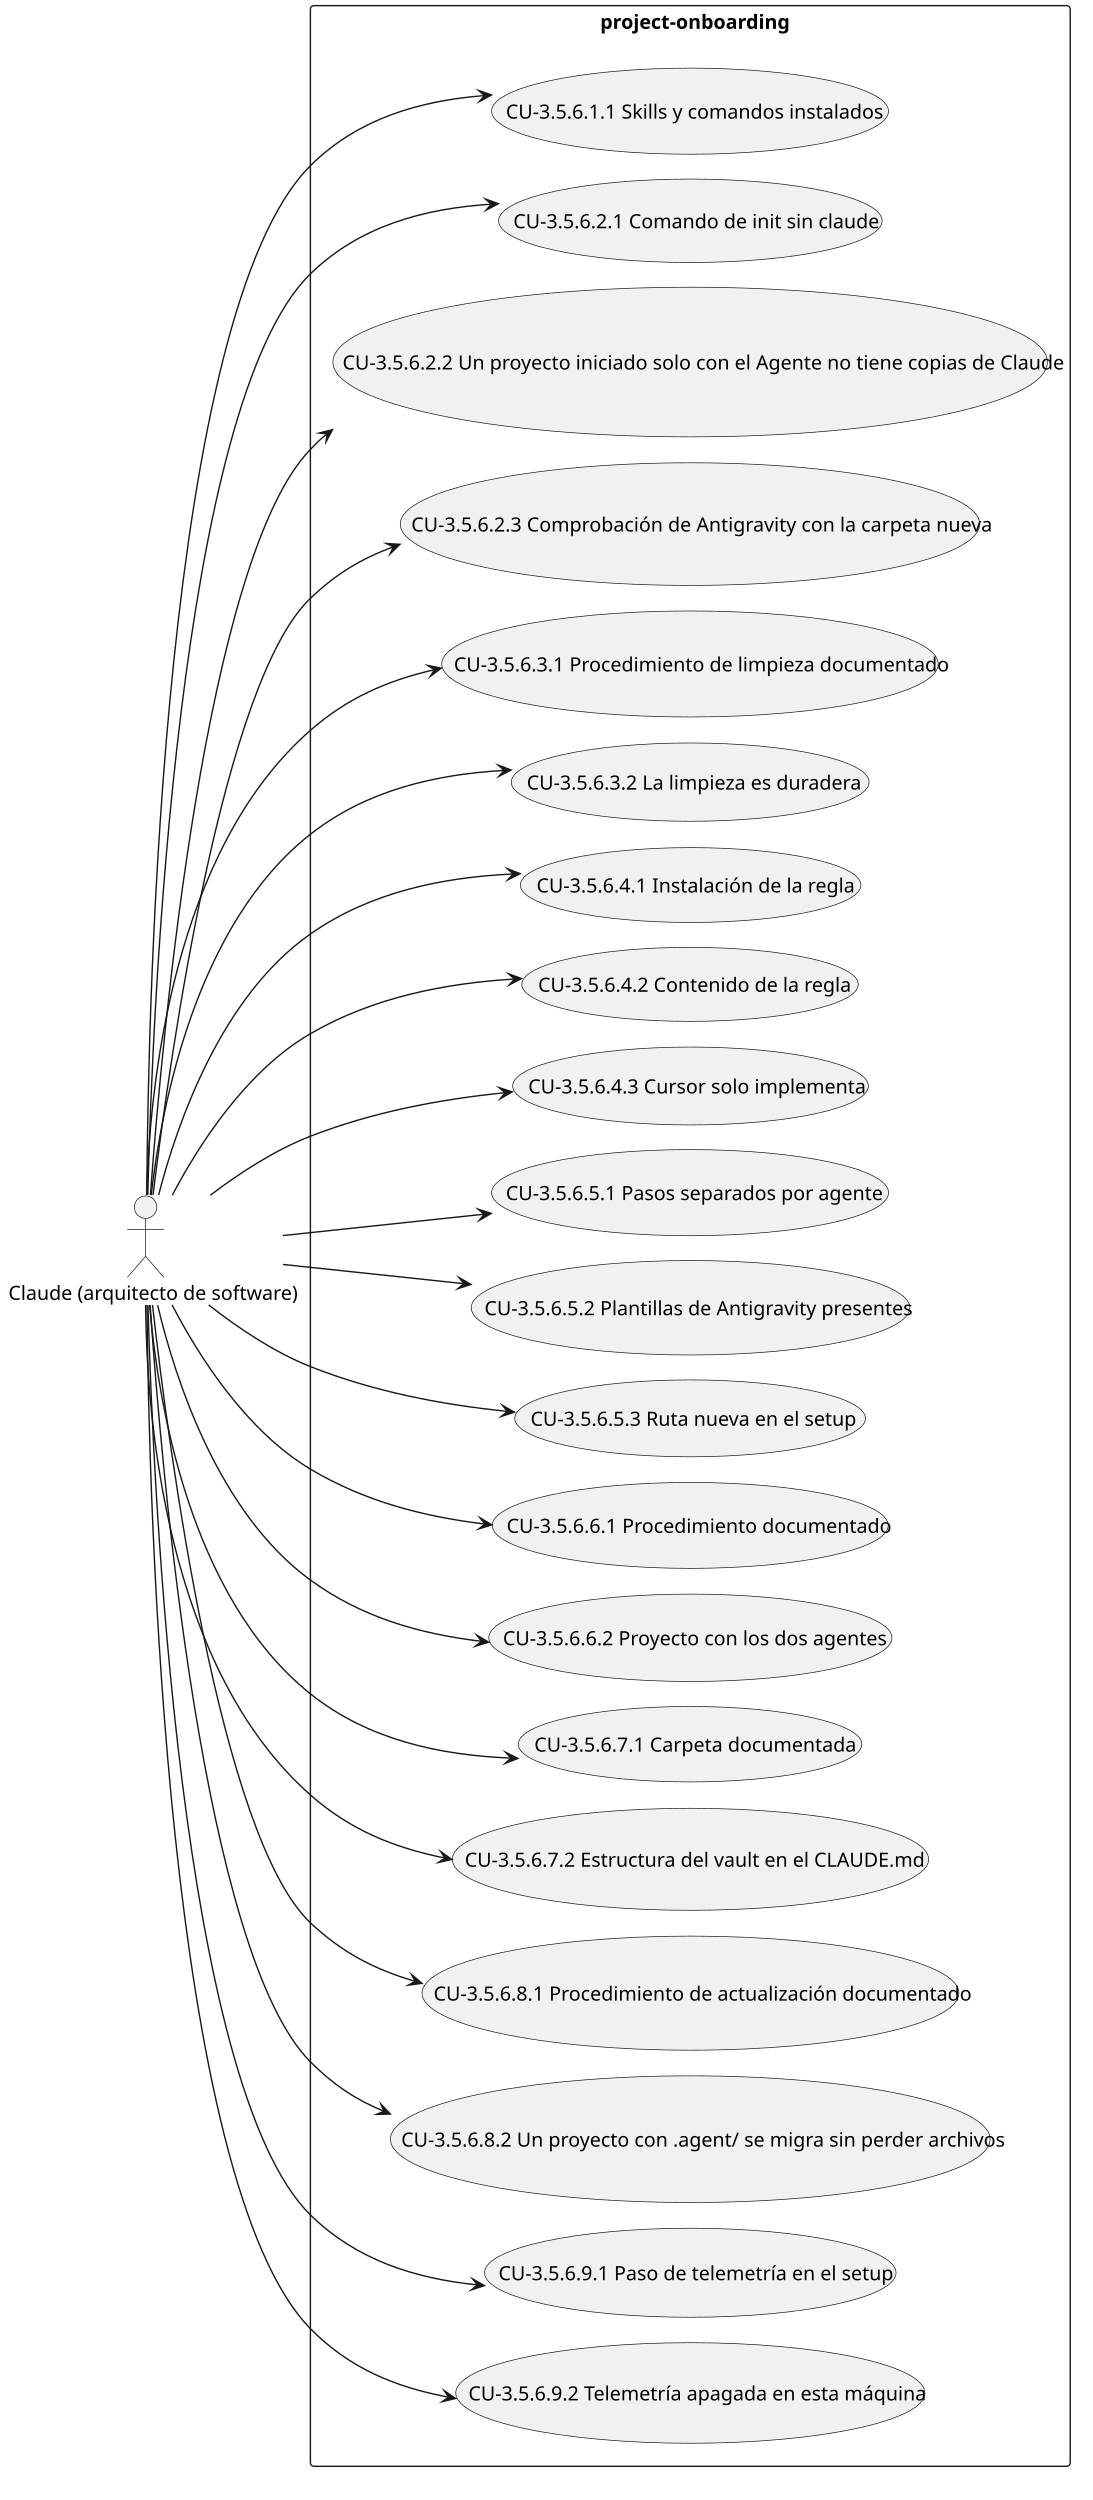
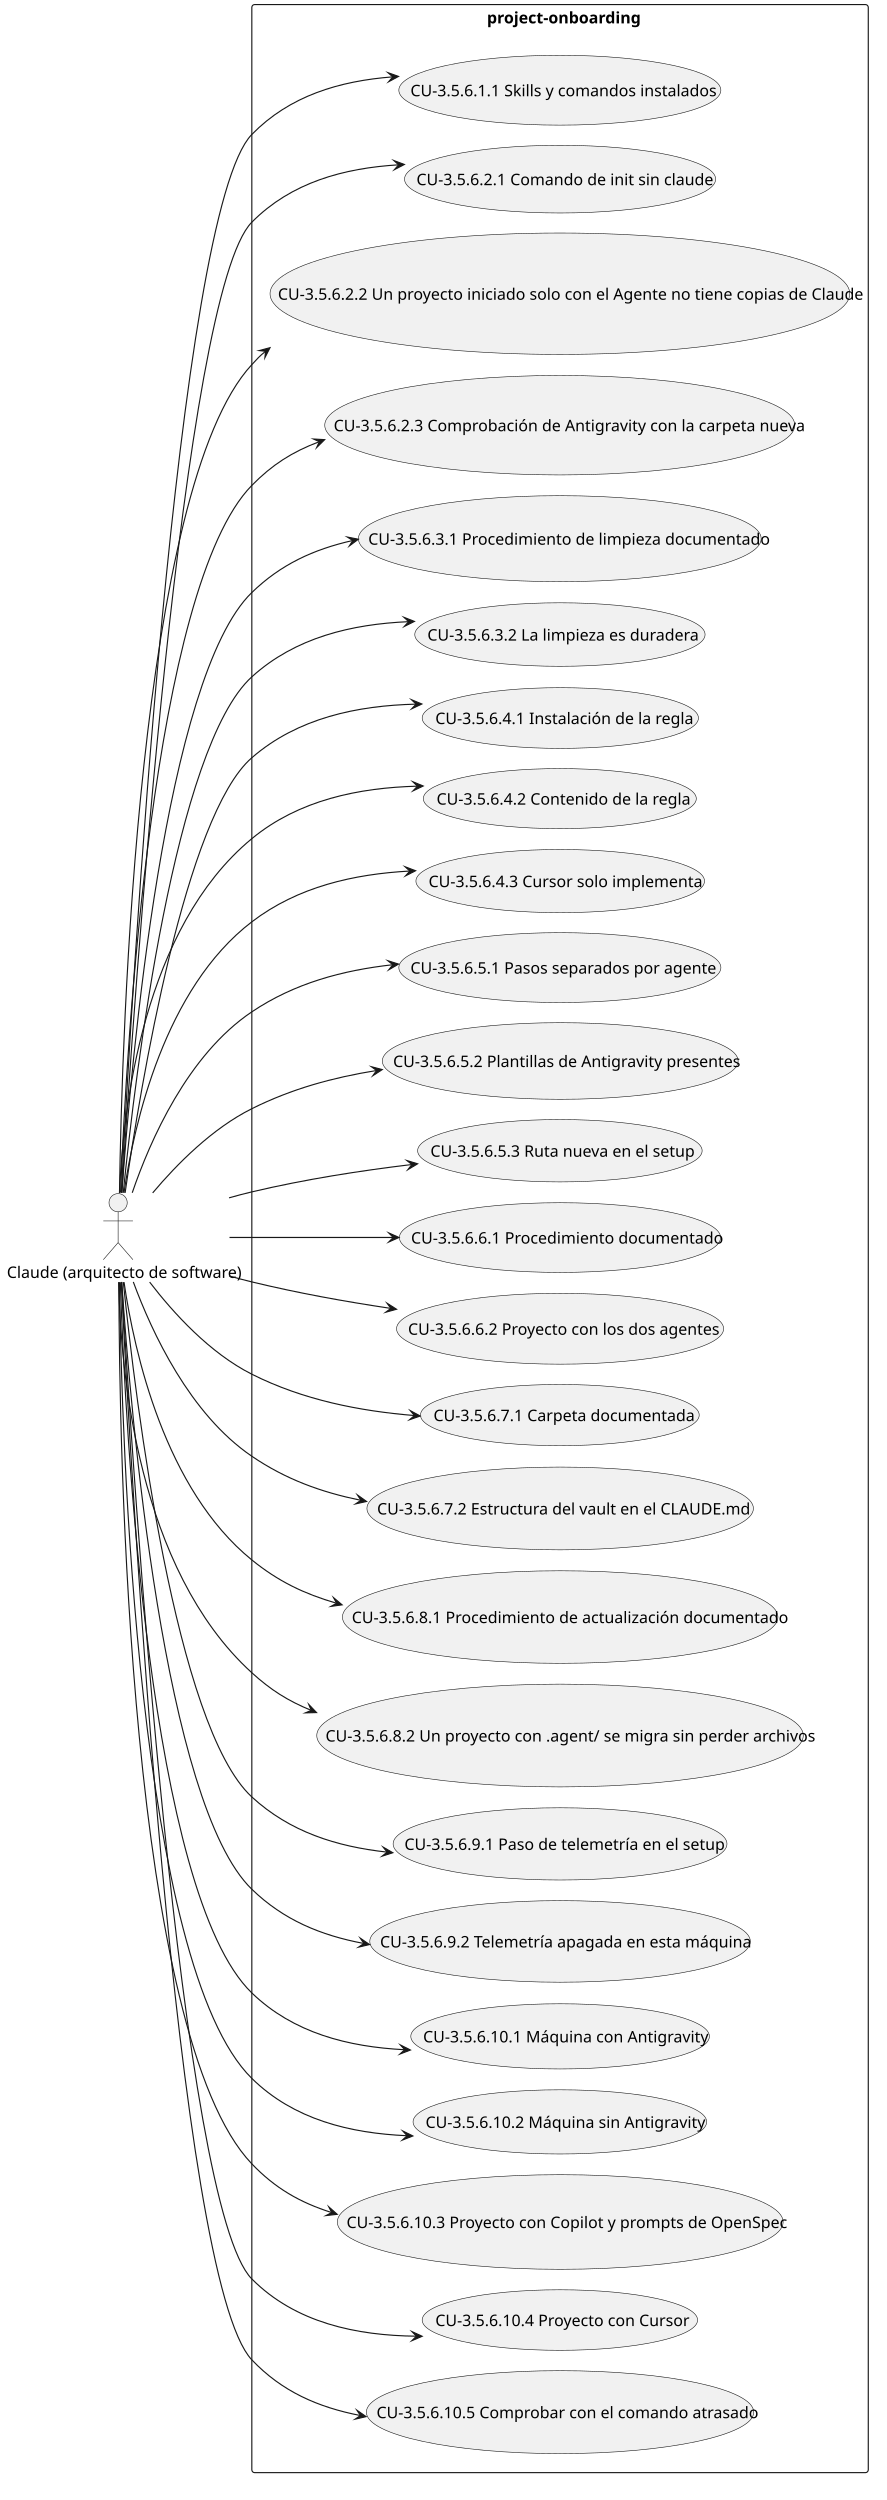
- <svg xmlns="http://www.w3.org/2000/svg" version="1.1" data-diagram-type="DESCRIPTION" style="width:778px;height:1780px;background:#FFFFFF;" width="778px" height="1780px" viewBox="0 0 778 1780" zoomAndPan="magnify" preserveAspectRatio="none" contentStyleType="text/css">
+ <svg xmlns="http://www.w3.org/2000/svg" version="1.1" data-diagram-type="DESCRIPTION" style="width:778px;height:2194px;background:#FFFFFF;" width="778px" height="2194px" viewBox="0 0 778 2194" zoomAndPan="magnify" preserveAspectRatio="none" contentStyleType="text/css">
  <defs />
  <g font-family="sans-serif" lengthAdjust="spacing">
    <g class="cluster" data-qualified-name="project-onboarding" id="ent0002" data-source-line="4">
-       <rect x="221" y="4" width="541" height="1752" fill="none" style="stroke:#181818;stroke-width:1;" rx="2.5" ry="2.5" />
+       <rect x="221" y="4" width="541" height="2166" fill="none" style="stroke:#181818;stroke-width:1;" rx="2.5" ry="2.5" />
      <text x="427.338" y="20.533" fill="#000" font-size="14" textLength="128.324" font-weight="700">project-onboarding</text>
    </g>
    <g class="entity" data-qualified-name="A1" id="ent0001" data-source-line="3">
-       <ellipse cx="103.662" cy="859.5" rx="8" ry="8" fill="#F1F1F1" style="stroke:#181818;stroke-width:0.5;" />
-       <path d="M103.662,867.5 L103.662,894.5 M90.662,875.5 L116.662,875.5 M103.662,894.5 L90.662,909.5 M103.662,894.5 L116.662,909.5" style="stroke:#181818;stroke-width:0.5;" fill="none" />
-       <text x="6" y="925.533" fill="#000" font-size="14" textLength="195.323">Claude (arquitecto de software)</text>
+       <ellipse cx="103.662" cy="1055.5" rx="8" ry="8" fill="#F1F1F1" style="stroke:#181818;stroke-width:0.5;" />
+       <path d="M103.662,1063.5 L103.662,1090.5 M90.662,1071.5 L116.662,1071.5 M103.662,1090.5 L90.662,1105.5 M103.662,1090.5 L116.662,1105.5" style="stroke:#181818;stroke-width:0.5;" fill="none" />
+       <text x="6" y="1121.533" fill="#000" font-size="14" textLength="195.323">Claude (arquitecto de software)</text>
    </g>
    <g class="entity" data-qualified-name="project-onboarding.UC_3_5_6_1_1" id="ent0003" data-source-line="5">
      <ellipse cx="491.31" cy="79.162" rx="141.31" ry="30.662" fill="#F1F1F1" style="stroke:#181818;stroke-width:0.5;" />
      <text x="360.193" y="84.467" fill="#000" font-size="14" textLength="262.233">CU-3.5.6.1.1 Skills y comandos instalados</text>
    </g>
    <g class="entity" data-qualified-name="project-onboarding.UC_3_5_6_2_1" id="ent0004" data-source-line="6">
      <ellipse cx="491.537" cy="157.207" rx="136.537" ry="29.707" fill="#F1F1F1" style="stroke:#181818;stroke-width:0.5;" />
      <text x="365.465" y="162.512" fill="#000" font-size="14" textLength="252.144">CU-3.5.6.2.1 Comando de init sin claude</text>
    </g>
    <g class="entity" data-qualified-name="project-onboarding.UC_3_5_6_2_2" id="ent0005" data-source-line="7">
      <ellipse cx="491.373" cy="257.775" rx="254.373" ry="53.275" fill="#F1F1F1" style="stroke:#181818;stroke-width:0.5;" />
      <text x="243.885" y="263.079" fill="#000" font-size="14" textLength="494.977">CU-3.5.6.2.2 Un proyecto iniciado solo con el Agente no tiene copias de Claude</text>
    </g>
    <g class="entity" data-qualified-name="project-onboarding.UC_3_5_6_2_3" id="ent0006" data-source-line="8">
      <ellipse cx="491.268" cy="373.154" rx="206.268" ry="43.654" fill="#F1F1F1" style="stroke:#181818;stroke-width:0.5;" />
      <text x="292.825" y="378.458" fill="#000" font-size="14" textLength="396.888">CU-3.5.6.2.3 Comprobación de Antigravity con la carpeta nueva</text>
    </g>
    <g class="entity" data-qualified-name="project-onboarding.UC_3_5_6_3_1" id="ent0007" data-source-line="9">
      <ellipse cx="491.262" cy="472.752" rx="176.762" ry="37.752" fill="#F1F1F1" style="stroke:#181818;stroke-width:0.5;" />
      <text x="323.169" y="478.057" fill="#000" font-size="14" textLength="336.185">CU-3.5.6.3.1 Procedimiento de limpieza documentado</text>
    </g>
    <g class="entity" data-qualified-name="project-onboarding.UC_3_5_6_3_2" id="ent0008" data-source-line="10">
      <ellipse cx="491.392" cy="556.878" rx="127.392" ry="27.878" fill="#F1F1F1" style="stroke:#181818;stroke-width:0.5;" />
      <text x="375.051" y="562.183" fill="#000" font-size="14" textLength="232.682">CU-3.5.6.3.2 La limpieza es duradera</text>
    </g>
    <g class="entity" data-qualified-name="project-onboarding.UC_3_5_6_4_1" id="ent0009" data-source-line="11">
      <ellipse cx="491.732" cy="630.146" rx="121.232" ry="26.646" fill="#F1F1F1" style="stroke:#181818;stroke-width:0.5;" />
      <text x="382.002" y="635.451" fill="#000" font-size="14" textLength="219.461">CU-3.5.6.4.1 Instalación de la regla</text>
    </g>
    <g class="entity" data-qualified-name="project-onboarding.UC_3_5_6_4_2" id="ent0010" data-source-line="12">
      <ellipse cx="491.293" cy="700.859" rx="119.793" ry="26.359" fill="#F1F1F1" style="stroke:#181818;stroke-width:0.5;" />
      <text x="383.115" y="706.163" fill="#000" font-size="14" textLength="216.357">CU-3.5.6.4.2 Contenido de la regla</text>
    </g>
    <g class="entity" data-qualified-name="project-onboarding.UC_3_5_6_4_3" id="ent0011" data-source-line="13">
      <ellipse cx="491.65" cy="773.23" rx="126.65" ry="27.73" fill="#F1F1F1" style="stroke:#181818;stroke-width:0.5;" />
      <text x="376.102" y="778.535" fill="#000" font-size="14" textLength="231.096">CU-3.5.6.4.3 Cursor solo implementa</text>
    </g>
    <g class="entity" data-qualified-name="project-onboarding.UC_3_5_6_5_1" id="ent0012" data-source-line="14">
      <ellipse cx="491.329" cy="849.166" rx="141.329" ry="30.666" fill="#F1F1F1" style="stroke:#181818;stroke-width:0.5;" />
      <text x="360.192" y="854.471" fill="#000" font-size="14" textLength="262.274">CU-3.5.6.5.1 Pasos separados por agente</text>
    </g>
    <g class="entity" data-qualified-name="project-onboarding.UC_3_5_6_5_2" id="ent0013" data-source-line="15">
      <ellipse cx="491.649" cy="931.13" rx="156.149" ry="33.63" fill="#F1F1F1" style="stroke:#181818;stroke-width:0.5;" />
      <text x="344.964" y="936.435" fill="#000" font-size="14" textLength="293.371">CU-3.5.6.5.2 Plantillas de Antigravity presentes</text>
    </g>
    <g class="entity" data-qualified-name="project-onboarding.UC_3_5_6_5_3" id="ent0014" data-source-line="16">
      <ellipse cx="491.357" cy="1009.871" rx="124.857" ry="27.371" fill="#F1F1F1" style="stroke:#181818;stroke-width:0.5;" />
      <text x="377.73" y="1015.176" fill="#000" font-size="14" textLength="227.254">CU-3.5.6.5.3 Ruta nueva en el setup</text>
    </g>
    <g class="entity" data-qualified-name="project-onboarding.UC_3_5_6_6_1" id="ent0015" data-source-line="17">
      <ellipse cx="491.454" cy="1086.091" rx="140.954" ry="30.591" fill="#F1F1F1" style="stroke:#181818;stroke-width:0.5;" />
      <text x="360.713" y="1091.395" fill="#000" font-size="14" textLength="261.481">CU-3.5.6.6.1 Procedimiento documentado</text>
    </g>
    <g class="entity" data-qualified-name="project-onboarding.UC_3_5_6_6_2" id="ent0016" data-source-line="18">
      <ellipse cx="491.538" cy="1166.108" rx="143.538" ry="31.108" fill="#F1F1F1" style="stroke:#181818;stroke-width:0.5;" />
      <text x="358.073" y="1171.412" fill="#000" font-size="14" textLength="266.93">CU-3.5.6.6.2 Proyecto con los dos agentes</text>
    </g>
    <g class="entity" data-qualified-name="project-onboarding.UC_3_5_6_7_1" id="ent0017" data-source-line="19">
      <ellipse cx="491.318" cy="1241.864" rx="122.318" ry="26.864" fill="#F1F1F1" style="stroke:#181818;stroke-width:0.5;" />
      <text x="380.418" y="1247.168" fill="#000" font-size="14" textLength="221.799">CU-3.5.6.7.1 Carpeta documentada</text>
    </g>
    <g class="entity" data-qualified-name="project-onboarding.UC_3_5_6_7_2" id="ent0018" data-source-line="20">
      <ellipse cx="491.604" cy="1323.821" rx="169.604" ry="36.321" fill="#F1F1F1" style="stroke:#181818;stroke-width:0.5;" />
      <text x="330.922" y="1329.125" fill="#000" font-size="14" textLength="321.364">CU-3.5.6.7.2 Estructura del vault en el CLAUDE.md</text>
    </g>
    <g class="entity" data-qualified-name="project-onboarding.UC_3_5_6_8_1" id="ent0019" data-source-line="21">
      <ellipse cx="491.609" cy="1419.122" rx="191.109" ry="40.622" fill="#F1F1F1" style="stroke:#181818;stroke-width:0.5;" />
      <text x="308.724" y="1424.427" fill="#000" font-size="14" textLength="365.771">CU-3.5.6.8.1 Procedimiento de actualización documentado</text>
    </g>
    <g class="entity" data-qualified-name="project-onboarding.UC_3_5_6_8_2" id="ent0020" data-source-line="22">
      <ellipse cx="491.479" cy="1523.096" rx="213.479" ry="45.096" fill="#F1F1F1" style="stroke:#181818;stroke-width:0.5;" />
      <text x="285.655" y="1528.4" fill="#000" font-size="14" textLength="411.646">CU-3.5.6.8.2 Un proyecto con .agent/ se migra sin perder archivos</text>
    </g>
    <g class="entity" data-qualified-name="project-onboarding.UC_3_5_6_9_1" id="ent0021" data-source-line="23">
      <ellipse cx="491.498" cy="1618.2" rx="146.498" ry="31.7" fill="#F1F1F1" style="stroke:#181818;stroke-width:0.5;" />
      <text x="354.92" y="1623.504" fill="#000" font-size="14" textLength="273.157">CU-3.5.6.9.1 Paso de telemetría en el setup</text>
    </g>
    <g class="entity" data-qualified-name="project-onboarding.UC_3_5_6_9_2" id="ent0022" data-source-line="24">
      <ellipse cx="491.504" cy="1703.801" rx="167.004" ry="35.801" fill="#F1F1F1" style="stroke:#181818;stroke-width:0.5;" />
      <text x="333.519" y="1709.106" fill="#000" font-size="14" textLength="315.971">CU-3.5.6.9.2 Telemetría apagada en esta máquina</text>
    </g>
-     <g class="link" data-entity-1="ent0001" data-entity-2="ent0003" id="lnk23" data-link-type="dependency">
-       <polygon points="349.943,67.641,340.653,64.369,344.959,68.039,341.289,72.344,349.943,67.641" fill="#181818" style="stroke:#181818;stroke-width:1;stroke-linejoin:miter;stroke-miterlimit:10;" />
-       <path d="M104.512,850.905 C105.41,708.743 116.213,222.154 221,118 C254.614,84.589 298.245,71.763 344.959,68.039" style="stroke:#181818;stroke-width:1;" fill="none" />
-     </g>
-     <g class="link" data-entity-1="ent0001" data-entity-2="ent0004" id="lnk24" data-link-type="dependency">
-       <polygon points="354.824,145.056,345.587,141.638,349.835,145.375,346.098,149.622,354.824,145.056" fill="#181818" style="stroke:#181818;stroke-width:1;stroke-linejoin:miter;stroke-miterlimit:10;" />
-       <path d="M105.224,850.691 C108.529,717.597 126.472,287.101 221,195 C256.028,160.872 301.794,148.447 349.835,145.375" style="stroke:#181818;stroke-width:1;" fill="none" />
-     </g>
-     <g class="link" data-entity-1="ent0001" data-entity-2="ent0005" id="lnk25" data-link-type="dependency">
-       <polygon points="236.757,305.903,227.205,308.302,232.821,308.985,232.137,314.601,236.757,305.903" fill="#181818" style="stroke:#181818;stroke-width:1;stroke-linejoin:miter;stroke-miterlimit:10;" />
-       <path d="M107.105,850.837 C115.621,734.835 146.492,396.357 221,320 C225.946,314.932 227.279,313.324 232.821,308.985" style="stroke:#181818;stroke-width:1;" fill="none" />
-     </g>
-     <g class="link" data-entity-1="ent0001" data-entity-2="ent0006" id="lnk26" data-link-type="dependency">
-       <polygon points="284.77,387.55,274.939,386.956,280.087,389.302,277.741,394.449,284.77,387.55" fill="#181818" style="stroke:#181818;stroke-width:1;stroke-linejoin:miter;stroke-miterlimit:10;" />
-       <path d="M108.952,850.922 C121.239,750.102 158.887,484.976 221,426 C239.155,408.763 256.514,398.118 280.087,389.302" style="stroke:#181818;stroke-width:1;" fill="none" />
-     </g>
-     <g class="link" data-entity-1="ent0001" data-entity-2="ent0007" id="lnk27" data-link-type="dependency">
-       <polygon points="314.231,475.699,304.564,473.818,309.358,476.82,306.356,481.614,314.231,475.699" fill="#181818" style="stroke:#181818;stroke-width:1;stroke-linejoin:miter;stroke-miterlimit:10;" />
-       <path d="M104.386,850.845 C106.445,774.607 122.582,606.181 221,520 C247.084,497.159 275.333,484.643 309.358,476.82" style="stroke:#181818;stroke-width:1;" fill="none" />
-     </g>
-     <g class="link" data-entity-1="ent0001" data-entity-2="ent0008" id="lnk28" data-link-type="dependency">
-       <polygon points="363.949,548.236,354.733,544.763,358.957,548.525,355.195,552.749,363.949,548.236" fill="#181818" style="stroke:#181818;stroke-width:1;stroke-linejoin:miter;stroke-miterlimit:10;" />
-       <path d="M107.632,850.99 C115.069,786.343 139.806,657.818 221,594 C260.915,562.627 309.839,551.367 358.957,548.525" style="stroke:#181818;stroke-width:1;" fill="none" />
-     </g>
-     <g class="link" data-entity-1="ent0001" data-entity-2="ent0009" id="lnk29" data-link-type="dependency">
-       <polygon points="370.346,622.046,361.169,618.469,365.351,622.279,361.542,626.461,370.346,622.046" fill="#181818" style="stroke:#181818;stroke-width:1;stroke-linejoin:miter;stroke-miterlimit:10;" />
-       <path d="M112.944,850.829 C126.305,799.11 157.592,709.42 221,665 C263.893,634.952 315.262,624.614 365.351,622.279" style="stroke:#181818;stroke-width:1;" fill="none" />
-     </g>
-     <g class="link" data-entity-1="ent0001" data-entity-2="ent0010" id="lnk30" data-link-type="dependency">
-       <polygon points="371.306,696.734,362.075,693.302,366.315,697.045,362.572,701.286,371.306,696.734" fill="#181818" style="stroke:#181818;stroke-width:1;stroke-linejoin:miter;stroke-miterlimit:10;" />
-       <path d="M122.69,850.925 C141.767,814.697 175.34,762.517 221,736 C265.88,709.936 316.959,700.119 366.315,697.045" style="stroke:#181818;stroke-width:1;" fill="none" />
-     </g>
-     <g class="link" data-entity-1="ent0001" data-entity-2="ent0011" id="lnk31" data-link-type="dependency">
-       <polygon points="364.667,777.428,355.303,774.378,359.694,777.944,356.128,782.335,364.667,777.428" fill="#181818" style="stroke:#181818;stroke-width:1;stroke-linejoin:miter;stroke-miterlimit:10;" />
-       <path d="M149.752,851 C170.22,835.434 195.508,818.892 221,809 C266.107,791.496 313.324,782.753 359.694,777.944" style="stroke:#181818;stroke-width:1;" fill="none" />
-     </g>
-     <g class="link" data-entity-1="ent0001" data-entity-2="ent0012" id="lnk32" data-link-type="dependency">
-       <polygon points="349.773,863.948,340.4,860.921,344.8,864.476,341.245,868.876,349.773,863.948" fill="#181818" style="stroke:#181818;stroke-width:1;stroke-linejoin:miter;stroke-miterlimit:10;" />
-       <path d="M201.406,879.707 C246.294,874.939 295.52,869.71 344.8,864.476" style="stroke:#181818;stroke-width:1;" fill="none" />
-     </g>
-     <g class="link" data-entity-1="ent0001" data-entity-2="ent0013" id="lnk33" data-link-type="dependency">
-       <polygon points="335.304,914.515,326.777,909.587,330.332,913.987,325.932,917.542,335.304,914.515" fill="#181818" style="stroke:#181818;stroke-width:1;stroke-linejoin:miter;stroke-miterlimit:10;" />
-       <path d="M201.406,900.293 C241.939,904.598 285.091,909.182 330.332,913.987" style="stroke:#181818;stroke-width:1;" fill="none" />
-     </g>
-     <g class="link" data-entity-1="ent0001" data-entity-2="ent0014" id="lnk34" data-link-type="dependency">
-       <polygon points="366.241,1005.481,357.708,1000.564,361.269,1004.959,356.873,1008.52,366.241,1005.481" fill="#181818" style="stroke:#181818;stroke-width:1;stroke-linejoin:miter;stroke-miterlimit:10;" />
-       <path d="M148.526,929.073 C169.161,945.266 194.916,962.65 221,973 C266.544,991.071 314.464,1000.05 361.269,1004.959" style="stroke:#181818;stroke-width:1;" fill="none" />
-     </g>
-     <g class="link" data-entity-1="ent0001" data-entity-2="ent0015" id="lnk35" data-link-type="dependency">
-       <polygon points="350.225,1085.733,341.771,1080.68,345.261,1085.132,340.81,1088.622,350.225,1085.733" fill="#181818" style="stroke:#181818;stroke-width:1;stroke-linejoin:miter;stroke-miterlimit:10;" />
-       <path d="M122.488,929.042 C141.516,965.611 175.147,1018.617 221,1046 C259.478,1068.979 301.428,1079.826 345.261,1085.132" style="stroke:#181818;stroke-width:1;" fill="none" />
-     </g>
-     <g class="link" data-entity-1="ent0001" data-entity-2="ent0016" id="lnk36" data-link-type="dependency">
-       <polygon points="347.877,1169.211,339.409,1164.182,342.912,1168.624,338.47,1172.127,347.877,1169.211" fill="#181818" style="stroke:#181818;stroke-width:1;stroke-linejoin:miter;stroke-miterlimit:10;" />
-       <path d="M112.232,929.292 C124.961,982.79 155.725,1077.331 221,1125 C257.309,1151.516 298.817,1163.411 342.912,1168.624" style="stroke:#181818;stroke-width:1;" fill="none" />
-     </g>
-     <g class="link" data-entity-1="ent0001" data-entity-2="ent0017" id="lnk37" data-link-type="dependency">
-       <polygon points="368.768,1251.969,359.937,1247.607,363.772,1251.766,359.613,1255.601,368.768,1251.969" fill="#181818" style="stroke:#181818;stroke-width:1;stroke-linejoin:miter;stroke-miterlimit:10;" />
-       <path d="M106.514,929.141 C112.288,997.237 134.623,1136.835 221,1206 C261.992,1238.824 313.256,1249.715 363.772,1251.766" style="stroke:#181818;stroke-width:1;" fill="none" />
-     </g>
-     <g class="link" data-entity-1="ent0001" data-entity-2="ent0018" id="lnk38" data-link-type="dependency">
-       <polygon points="321.737,1323.922,313.7,1318.228,316.834,1322.937,312.125,1326.071,321.737,1323.922" fill="#181818" style="stroke:#181818;stroke-width:1;stroke-linejoin:miter;stroke-miterlimit:10;" />
-       <path d="M103.684,929.203 C104.339,1008.212 117.866,1186.798 221,1278 C248.912,1302.683 280.144,1315.569 316.834,1322.937" style="stroke:#181818;stroke-width:1;" fill="none" />
-     </g>
-     <g class="link" data-entity-1="ent0001" data-entity-2="ent0019" id="lnk39" data-link-type="dependency">
-       <polygon points="300.438,1412.138,292.925,1405.77,295.64,1410.733,290.677,1413.447,300.438,1412.138" fill="#181818" style="stroke:#181818;stroke-width:1;stroke-linejoin:miter;stroke-miterlimit:10;" />
-       <path d="M108.599,929.237 C120.2,1032.511 156.662,1308.115 221,1369 C243.121,1389.933 266.226,1402.12 295.64,1410.733" style="stroke:#181818;stroke-width:1;" fill="none" />
-     </g>
-     <g class="link" data-entity-1="ent0001" data-entity-2="ent0020" id="lnk40" data-link-type="dependency">
-       <polygon points="277.931,1505.214,271.19,1498.033,273.323,1503.272,268.084,1505.406,277.931,1505.214" fill="#181818" style="stroke:#181818;stroke-width:1;stroke-linejoin:miter;stroke-miterlimit:10;" />
-       <path d="M106.906,929.376 C114.903,1046.837 144.548,1391.362 221,1468 C237.188,1484.227 252.172,1494.362 273.323,1503.272" style="stroke:#181818;stroke-width:1;" fill="none" />
-     </g>
-     <g class="link" data-entity-1="ent0001" data-entity-2="ent0021" id="lnk41" data-link-type="dependency">
-       <polygon points="344.939,1627.372,336.397,1622.47,339.965,1626.859,335.576,1630.428,344.939,1627.372" fill="#181818" style="stroke:#181818;stroke-width:1;stroke-linejoin:miter;stroke-miterlimit:10;" />
-       <path d="M105.346,929.281 C109.035,1061.262 128.049,1485.616 221,1577 C253.567,1609.018 294.902,1622.21 339.965,1626.859" style="stroke:#181818;stroke-width:1;" fill="none" />
-     </g>
-     <g class="link" data-entity-1="ent0001" data-entity-2="ent0022" id="lnk42" data-link-type="dependency">
-       <polygon points="324.377,1707.695,316.257,1702.12,319.461,1706.783,314.798,1709.986,324.377,1707.695" fill="#181818" style="stroke:#181818;stroke-width:1;stroke-linejoin:miter;stroke-miterlimit:10;" />
-       <path d="M104.637,929.295 C105.976,1071.044 118.143,1553.221 221,1658 C248.349,1685.86 281.027,1699.654 319.461,1706.783" style="stroke:#181818;stroke-width:1;" fill="none" />
+     <g class="entity" data-qualified-name="project-onboarding.UC_3_5_6_10_1" id="ent0023" data-source-line="25">
+       <ellipse cx="491.537" cy="1787.107" rx="131.037" ry="28.607" fill="#F1F1F1" style="stroke:#181818;stroke-width:0.5;" />
+       <text x="371.306" y="1792.412" fill="#000" font-size="14" textLength="240.461">CU-3.5.6.10.1 Máquina con Antigravity</text>
+     </g>
+     <g class="entity" data-qualified-name="project-onboarding.UC_3_5_6_10_2" id="ent0024" data-source-line="26">
+       <ellipse cx="491.344" cy="1862.169" rx="128.844" ry="28.169" fill="#F1F1F1" style="stroke:#181818;stroke-width:0.5;" />
+       <text x="373.451" y="1867.473" fill="#000" font-size="14" textLength="235.785">CU-3.5.6.10.2 Máquina sin Antigravity</text>
+     </g>
+     <g class="entity" data-qualified-name="project-onboarding.UC_3_5_6_10_3" id="ent0025" data-source-line="27">
+       <ellipse cx="491.642" cy="1950.028" rx="195.642" ry="41.528" fill="#F1F1F1" style="stroke:#181818;stroke-width:0.5;" />
+       <text x="304.098" y="1955.333" fill="#000" font-size="14" textLength="375.088">CU-3.5.6.10.3 Proyecto con Copilot y prompts de OpenSpec</text>
+     </g>
+     <g class="entity" data-qualified-name="project-onboarding.UC_3_5_6_10_4" id="ent0026" data-source-line="28">
+       <ellipse cx="491.358" cy="2036.072" rx="120.858" ry="26.572" fill="#F1F1F1" style="stroke:#181818;stroke-width:0.5;" />
+       <text x="382.031" y="2041.376" fill="#000" font-size="14" textLength="218.654">CU-3.5.6.10.4 Proyecto con Cursor</text>
+     </g>
+     <g class="entity" data-qualified-name="project-onboarding.UC_3_5_6_10_5" id="ent0027" data-source-line="29">
+       <ellipse cx="491.496" cy="2116.899" rx="169.996" ry="36.399" fill="#F1F1F1" style="stroke:#181818;stroke-width:0.5;" />
+       <text x="330.407" y="2122.204" fill="#000" font-size="14" textLength="322.178">CU-3.5.6.10.5 Comprobar con el comando atrasado</text>
+     </g>
+     <g class="link" data-entity-1="ent0001" data-entity-2="ent0003" id="lnk28" data-link-type="dependency">
+       <polygon points="349.732,67.058,340.45,63.765,344.747,67.444,341.068,71.741,349.732,67.058" fill="#181818" style="stroke:#181818;stroke-width:1;stroke-linejoin:miter;stroke-miterlimit:10;" />
+       <path d="M106.447,1046.72 C115.382,873.772 154.891,185.711 221,118 C254.191,84.004 297.872,71.076 344.747,67.444" style="stroke:#181818;stroke-width:1;" fill="none" />
+     </g>
+     <g class="link" data-entity-1="ent0001" data-entity-2="ent0004" id="lnk29" data-link-type="dependency">
+       <polygon points="354.86,144.347,345.636,140.895,349.869,144.647,346.117,148.881,354.86,144.347" fill="#181818" style="stroke:#181818;stroke-width:1;stroke-linejoin:miter;stroke-miterlimit:10;" />
+       <path d="M106.861,1046.837 C117.113,882.797 160.017,256.6 221,195 C255.573,160.078 301.542,147.559 349.869,144.647" style="stroke:#181818;stroke-width:1;" fill="none" />
+     </g>
+     <g class="link" data-entity-1="ent0001" data-entity-2="ent0005" id="lnk30" data-link-type="dependency">
+       <polygon points="236.965,305.123,227.451,307.668,233.076,308.266,232.478,313.891,236.965,305.123" fill="#181818" style="stroke:#181818;stroke-width:1;stroke-linejoin:miter;stroke-miterlimit:10;" />
+       <path d="M104.855,1047 C106.952,906.286 121.407,427.377 221,320 C225.979,314.632 227.432,312.826 233.076,308.266" style="stroke:#181818;stroke-width:1;" fill="none" />
+     </g>
+     <g class="link" data-entity-1="ent0001" data-entity-2="ent0006" id="lnk31" data-link-type="dependency">
+       <polygon points="284.922,385.834,275.088,385.276,280.245,387.603,277.919,392.759,284.922,385.834" fill="#181818" style="stroke:#181818;stroke-width:1;stroke-linejoin:miter;stroke-miterlimit:10;" />
+       <path d="M105.803,1046.614 C110.881,918.246 133.623,515.095 221,426 C238.863,407.786 256.353,396.639 280.245,387.603" style="stroke:#181818;stroke-width:1;" fill="none" />
+     </g>
+     <g class="link" data-entity-1="ent0001" data-entity-2="ent0007" id="lnk32" data-link-type="dependency">
+       <polygon points="314.485,473.223,304.823,471.313,309.609,474.329,306.593,479.115,314.485,473.223" fill="#181818" style="stroke:#181818;stroke-width:1;stroke-linejoin:miter;stroke-miterlimit:10;" />
+       <path d="M106.963,1046.925 C115.079,931.212 144.942,593.785 221,520 C246.396,495.363 274.959,482.191 309.609,474.329" style="stroke:#181818;stroke-width:1;" fill="none" />
+     </g>
+     <g class="link" data-entity-1="ent0001" data-entity-2="ent0008" id="lnk33" data-link-type="dependency">
+       <polygon points="363.661,545.353,354.495,541.751,358.666,545.572,354.845,549.743,363.661,545.353" fill="#181818" style="stroke:#181818;stroke-width:1;stroke-linejoin:miter;stroke-miterlimit:10;" />
+       <path d="M108.162,1046.689 C118.834,941.125 153.505,655.304 221,594 C259.106,559.39 308.625,547.763 358.666,545.572" style="stroke:#181818;stroke-width:1;" fill="none" />
+     </g>
+     <g class="link" data-entity-1="ent0001" data-entity-2="ent0009" id="lnk34" data-link-type="dependency">
+       <polygon points="370.197,617.834,361.103,614.054,365.199,617.956,361.297,622.051,370.197,617.834" fill="#181818" style="stroke:#181818;stroke-width:1;stroke-linejoin:miter;stroke-miterlimit:10;" />
+       <path d="M109.788,1046.876 C123.389,952.36 162.662,715.652 221,665 C261.347,629.969 313.74,619.204 365.199,617.956" style="stroke:#181818;stroke-width:1;" fill="none" />
+     </g>
+     <g class="link" data-entity-1="ent0001" data-entity-2="ent0010" id="lnk35" data-link-type="dependency">
+       <polygon points="371.364,689.802,362.258,686.049,366.366,689.938,362.476,694.046,371.364,689.802" fill="#181818" style="stroke:#181818;stroke-width:1;stroke-linejoin:miter;stroke-miterlimit:10;" />
+       <path d="M104.876,1046.839 C107.885,973.21 125.743,814.509 221,736 C262.324,701.942 314.982,691.34 366.366,689.938" style="stroke:#181818;stroke-width:1;" fill="none" />
+     </g>
+     <g class="link" data-entity-1="ent0001" data-entity-2="ent0011" id="lnk36" data-link-type="dependency">
+       <polygon points="364.692,764.156,355.487,760.654,359.699,764.429,355.923,768.642,364.692,764.156" fill="#181818" style="stroke:#181818;stroke-width:1;stroke-linejoin:miter;stroke-miterlimit:10;" />
+       <path d="M108.792,1046.928 C117.774,985.534 144.533,867.461 221,809 C261.406,778.108 310.549,767.116 359.699,764.429" style="stroke:#181818;stroke-width:1;" fill="none" />
+     </g>
+     <g class="link" data-entity-1="ent0001" data-entity-2="ent0012" id="lnk37" data-link-type="dependency">
+       <polygon points="349.731,846.088,340.344,843.108,344.762,846.641,341.229,851.059,349.731,846.088" fill="#181818" style="stroke:#181818;stroke-width:1;stroke-linejoin:miter;stroke-miterlimit:10;" />
+       <path d="M116.052,1046.775 C131.807,1000.709 164.711,925.798 221,888 C258.482,862.831 300.534,851.567 344.762,846.641" style="stroke:#181818;stroke-width:1;" fill="none" />
+     </g>
+     <g class="link" data-entity-1="ent0001" data-entity-2="ent0013" id="lnk38" data-link-type="dependency">
+       <polygon points="335.459,938.655,325.934,936.148,330.523,939.456,327.215,944.045,335.459,938.655" fill="#181818" style="stroke:#181818;stroke-width:1;stroke-linejoin:miter;stroke-miterlimit:10;" />
+       <path d="M133.988,1046.888 C155.29,1021.599 186.325,990.282 221,973 C256.07,955.521 291.691,945.754 330.523,939.456" style="stroke:#181818;stroke-width:1;" fill="none" />
+     </g>
+     <g class="link" data-entity-1="ent0001" data-entity-2="ent0014" id="lnk39" data-link-type="dependency">
+       <polygon points="366.469,1021.362,357.053,1018.473,361.505,1021.963,358.016,1026.415,366.469,1021.362" fill="#181818" style="stroke:#181818;stroke-width:1;stroke-linejoin:miter;stroke-miterlimit:10;" />
+       <path d="M201.017,1051.238 C207.737,1049.319 214.444,1047.547 221,1046 C267.975,1034.914 315.456,1027.541 361.505,1021.963" style="stroke:#181818;stroke-width:1;" fill="none" />
+     </g>
+     <g class="link" data-entity-1="ent0001" data-entity-2="ent0015" id="lnk40" data-link-type="dependency">
+       <polygon points="350.14,1086,341.14,1082,345.14,1086,341.14,1090,350.14,1086" fill="#181818" style="stroke:#181818;stroke-width:1;stroke-linejoin:miter;stroke-miterlimit:10;" />
+       <path d="M201.406,1086 C246.405,1086 295.762,1086 345.14,1086" style="stroke:#181818;stroke-width:1;" fill="none" />
+     </g>
+     <g class="link" data-entity-1="ent0001" data-entity-2="ent0016" id="lnk41" data-link-type="dependency">
+       <polygon points="347.993,1148.994,339.685,1143.705,343.048,1148.253,338.499,1151.617,347.993,1148.994" fill="#181818" style="stroke:#181818;stroke-width:1;stroke-linejoin:miter;stroke-miterlimit:10;" />
+       <path d="M201.075,1119.734 C207.782,1121.643 214.469,1123.423 221,1125 C261.828,1134.862 301.793,1142.073 343.048,1148.253" style="stroke:#181818;stroke-width:1;" fill="none" />
+     </g>
+     <g class="link" data-entity-1="ent0001" data-entity-2="ent0017" id="lnk42" data-link-type="dependency">
+       <polygon points="368.732,1242.696,360.091,1237.971,363.749,1242.286,359.434,1245.944,368.732,1242.696" fill="#181818" style="stroke:#181818;stroke-width:1;stroke-linejoin:miter;stroke-miterlimit:10;" />
+       <path d="M131.323,1125.163 C152.357,1152.563 184.174,1187.456 221,1206 C266.111,1228.716 315.61,1238.322 363.749,1242.286" style="stroke:#181818;stroke-width:1;" fill="none" />
+     </g>
+     <g class="link" data-entity-1="ent0001" data-entity-2="ent0018" id="lnk43" data-link-type="dependency">
+       <polygon points="321.69,1317.699,313.678,1311.971,316.792,1316.694,312.07,1319.807,321.69,1317.699" fill="#181818" style="stroke:#181818;stroke-width:1;stroke-linejoin:miter;stroke-miterlimit:10;" />
+       <path d="M116.987,1125.009 C133.392,1169.564 166.675,1241.054 221,1278 C250.633,1298.153 281.329,1309.414 316.792,1316.694" style="stroke:#181818;stroke-width:1;" fill="none" />
+     </g>
+     <g class="link" data-entity-1="ent0001" data-entity-2="ent0019" id="lnk44" data-link-type="dependency">
+       <polygon points="300.23,1408.413,292.695,1402.071,295.427,1407.024,290.473,1409.756,300.23,1408.413" fill="#181818" style="stroke:#181818;stroke-width:1;stroke-linejoin:miter;stroke-miterlimit:10;" />
+       <path d="M108.839,1125.186 C117.901,1187.171 144.787,1307.135 221,1369 C243.907,1387.594 266.722,1398.726 295.427,1407.024" style="stroke:#181818;stroke-width:1;" fill="none" />
+     </g>
+     <g class="link" data-entity-1="ent0001" data-entity-2="ent0020" id="lnk45" data-link-type="dependency">
+       <polygon points="277.782,1502.94,270.979,1495.818,273.158,1501.038,267.937,1503.217,277.782,1502.94" fill="#181818" style="stroke:#181818;stroke-width:1;stroke-linejoin:miter;stroke-miterlimit:10;" />
+       <path d="M104.155,1125.236 C105.739,1203.004 120.979,1377.029 221,1468 C237.515,1483.021 252.362,1492.489 273.158,1501.038" style="stroke:#181818;stroke-width:1;" fill="none" />
+     </g>
+     <g class="link" data-entity-1="ent0001" data-entity-2="ent0021" id="lnk46" data-link-type="dependency">
+       <polygon points="344.731,1625.97,336.219,1621.017,339.761,1625.427,335.35,1628.969,344.731,1625.97" fill="#181818" style="stroke:#181818;stroke-width:1;stroke-linejoin:miter;stroke-miterlimit:10;" />
+       <path d="M108.222,1125.18 C119.046,1230.4 154.067,1515.341 221,1577 C254.242,1607.622 295.216,1620.56 339.761,1625.427" style="stroke:#181818;stroke-width:1;" fill="none" />
+     </g>
+     <g class="link" data-entity-1="ent0001" data-entity-2="ent0022" id="lnk47" data-link-type="dependency">
+       <polygon points="324.283,1706.534,316.18,1700.936,319.369,1705.608,314.698,1708.798,324.283,1706.534" fill="#181818" style="stroke:#181818;stroke-width:1;stroke-linejoin:miter;stroke-miterlimit:10;" />
+       <path d="M106.859,1125.083 C114.719,1241.653 144.02,1583.435 221,1658 C248.786,1684.914 281.281,1698.428 319.369,1705.608" style="stroke:#181818;stroke-width:1;" fill="none" />
+     </g>
+     <g class="link" data-entity-1="ent0001" data-entity-2="ent0023" id="lnk48" data-link-type="dependency">
+       <polygon points="360.175,1799.096,351.388,1794.648,355.181,1798.844,350.985,1802.638,360.175,1799.096" fill="#181818" style="stroke:#181818;stroke-width:1;stroke-linejoin:miter;stroke-miterlimit:10;" />
+       <path d="M105.572,1125.301 C109.944,1254.341 130.778,1661.783 221,1749 C257.435,1784.222 305.65,1796.35 355.181,1798.844" style="stroke:#181818;stroke-width:1;" fill="none" />
+     </g>
+     <g class="link" data-entity-1="ent0001" data-entity-2="ent0024" id="lnk49" data-link-type="dependency">
+       <polygon points="362.288,1874.527,353.468,1870.144,357.292,1874.312,353.124,1878.137,362.288,1874.527" fill="#181818" style="stroke:#181818;stroke-width:1;stroke-linejoin:miter;stroke-miterlimit:10;" />
+       <path d="M104.802,1125.294 C106.722,1263.661 120.667,1725.308 221,1824 C257.718,1860.117 307.03,1872.153 357.292,1874.312" style="stroke:#181818;stroke-width:1;" fill="none" />
+     </g>
+     <g class="link" data-entity-1="ent0001" data-entity-2="ent0025" id="lnk50" data-link-type="dependency">
+       <polygon points="295.919,1943.287,288.553,1936.749,291.154,1941.773,286.131,1944.374,295.919,1943.287" fill="#181818" style="stroke:#181818;stroke-width:1;stroke-linejoin:miter;stroke-miterlimit:10;" />
+       <path d="M104.335,1125.219 C104.56,1271.994 113.153,1786.222 221,1899 C241.405,1920.338 262.968,1932.817 291.154,1941.773" style="stroke:#181818;stroke-width:1;" fill="none" />
+     </g>
+     <g class="link" data-entity-1="ent0001" data-entity-2="ent0026" id="lnk51" data-link-type="dependency">
+       <polygon points="370.463,2050.309,361.508,2046.21,365.463,2050.254,361.419,2054.209,370.463,2050.309" fill="#181818" style="stroke:#181818;stroke-width:1;stroke-linejoin:miter;stroke-miterlimit:10;" />
+       <path d="M106.707,1125.054 C116.484,1291.595 158.201,1936.822 221,2000 C259.352,2038.584 312.794,2049.668 365.463,2050.254" style="stroke:#181818;stroke-width:1;" fill="none" />
+     </g>
+     <g class="link" data-entity-1="ent0001" data-entity-2="ent0027" id="lnk52" data-link-type="dependency">
+       <polygon points="321.289,2120.843,313.219,2115.197,316.381,2119.888,311.69,2123.05,321.289,2120.843" fill="#181818" style="stroke:#181818;stroke-width:1;stroke-linejoin:miter;stroke-miterlimit:10;" />
+       <path d="M106.393,1125.047 C115.201,1299.381 154.585,2001.085 221,2071 C247.316,2098.702 278.822,2112.576 316.381,2119.888" style="stroke:#181818;stroke-width:1;" fill="none" />
    </g>
  </g>
</svg>
